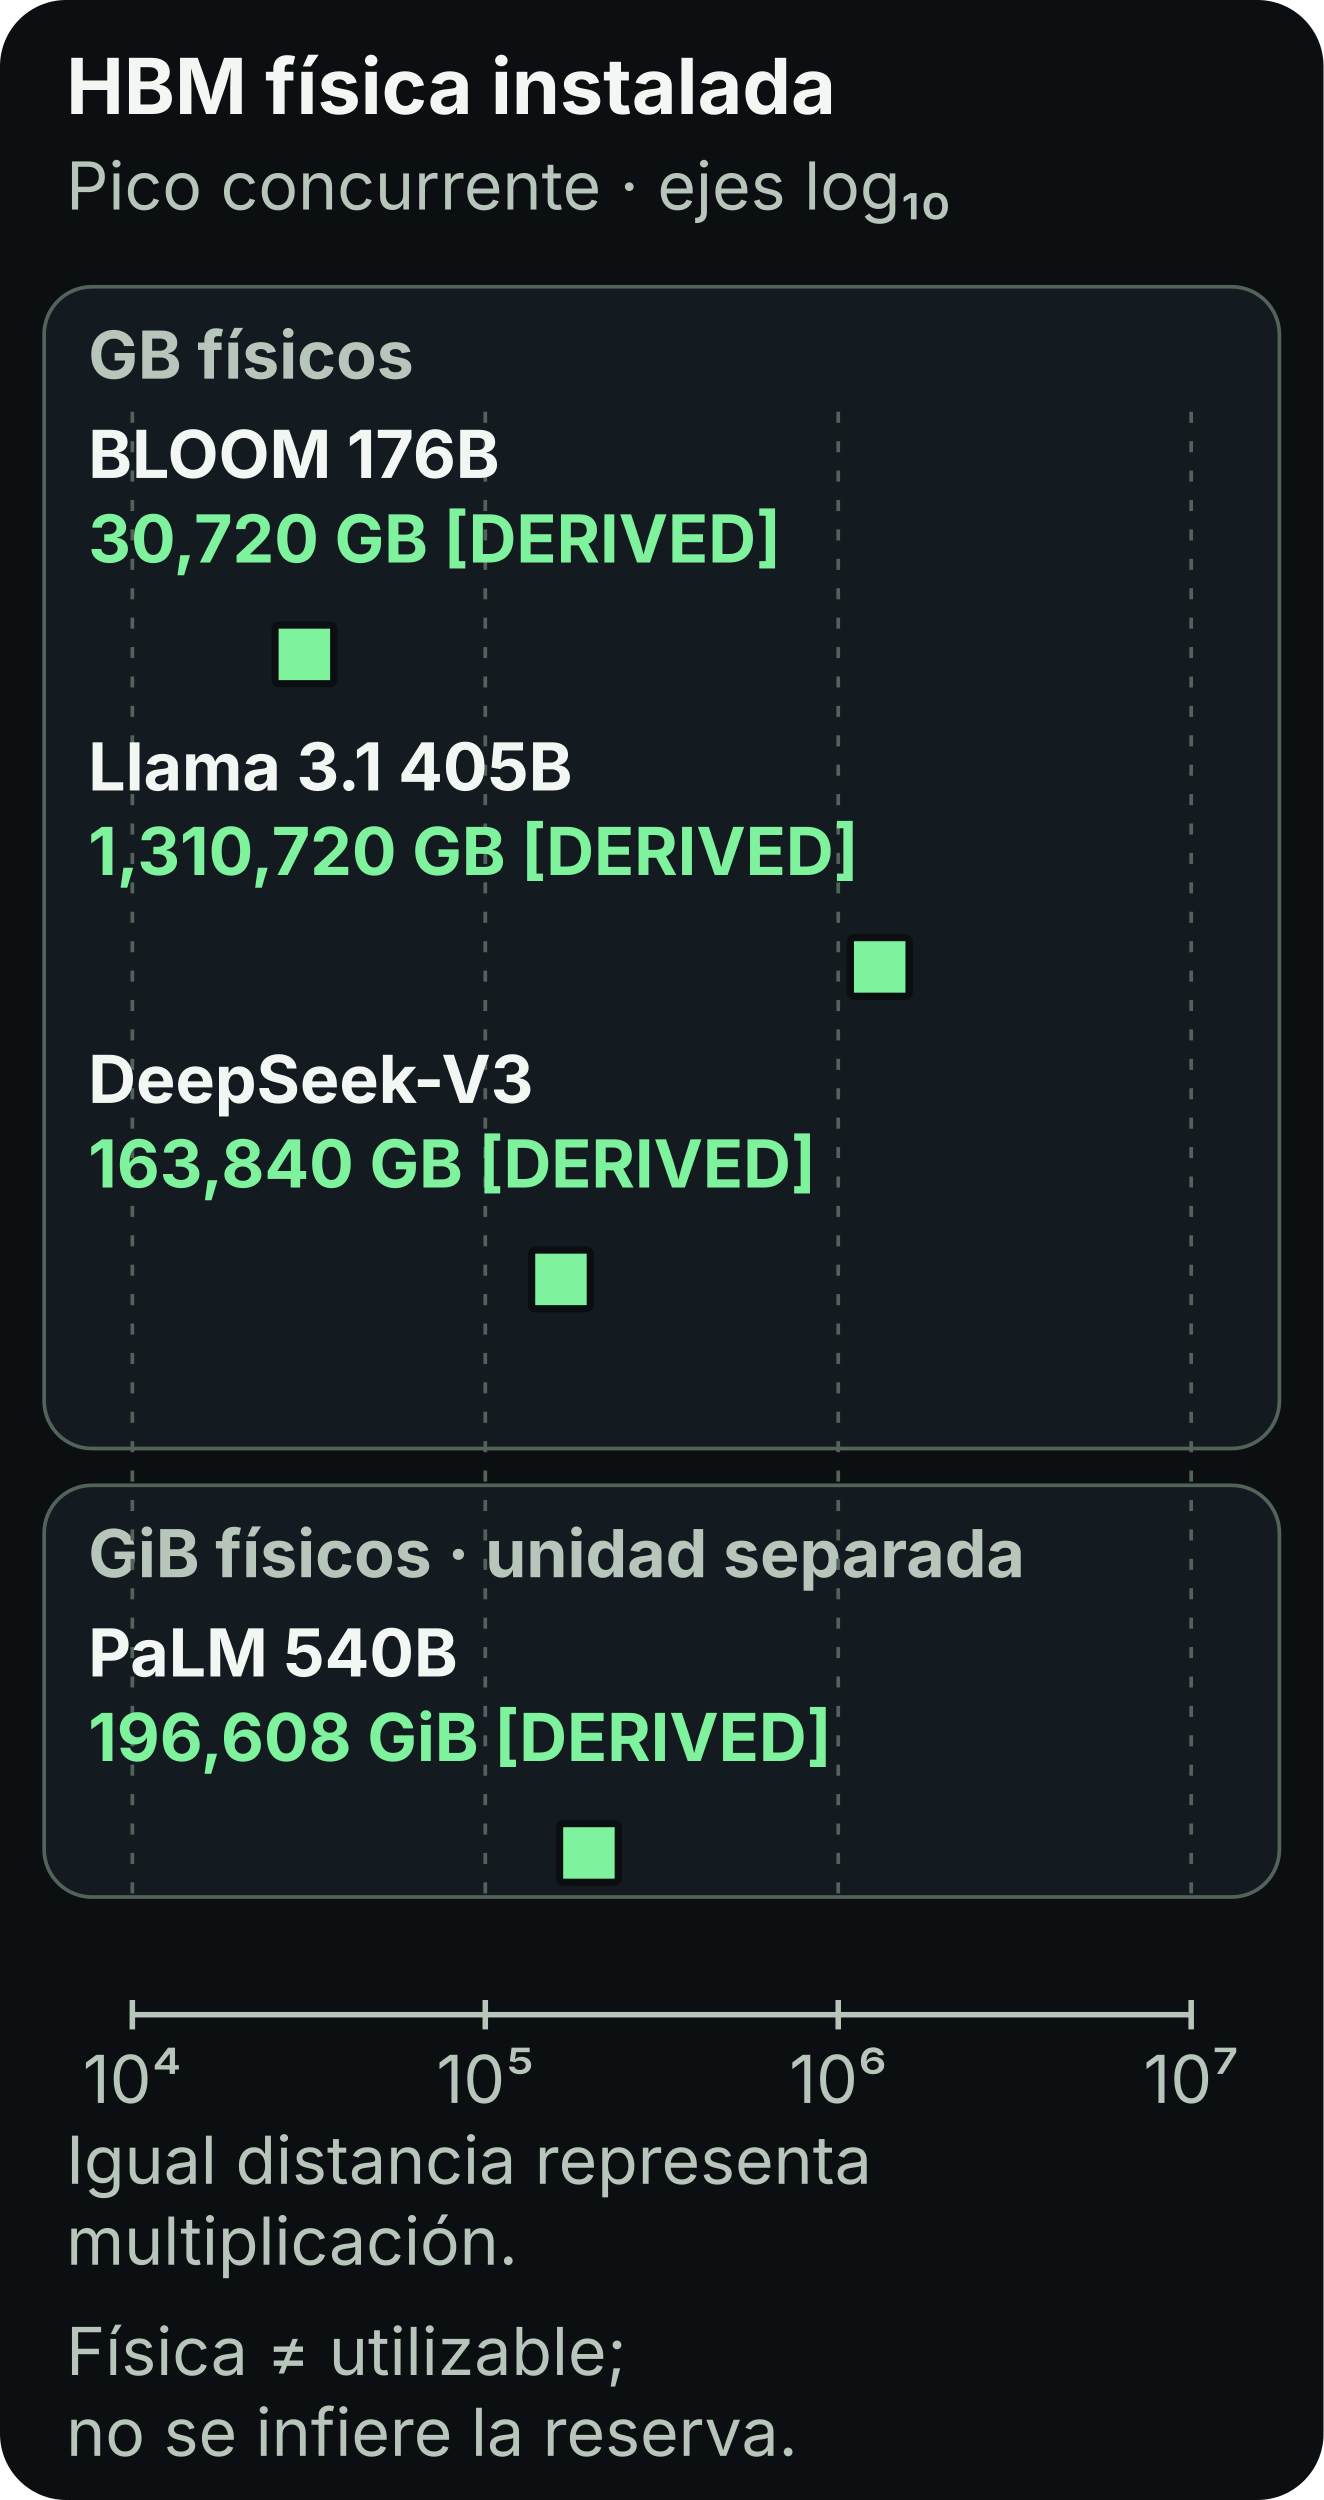
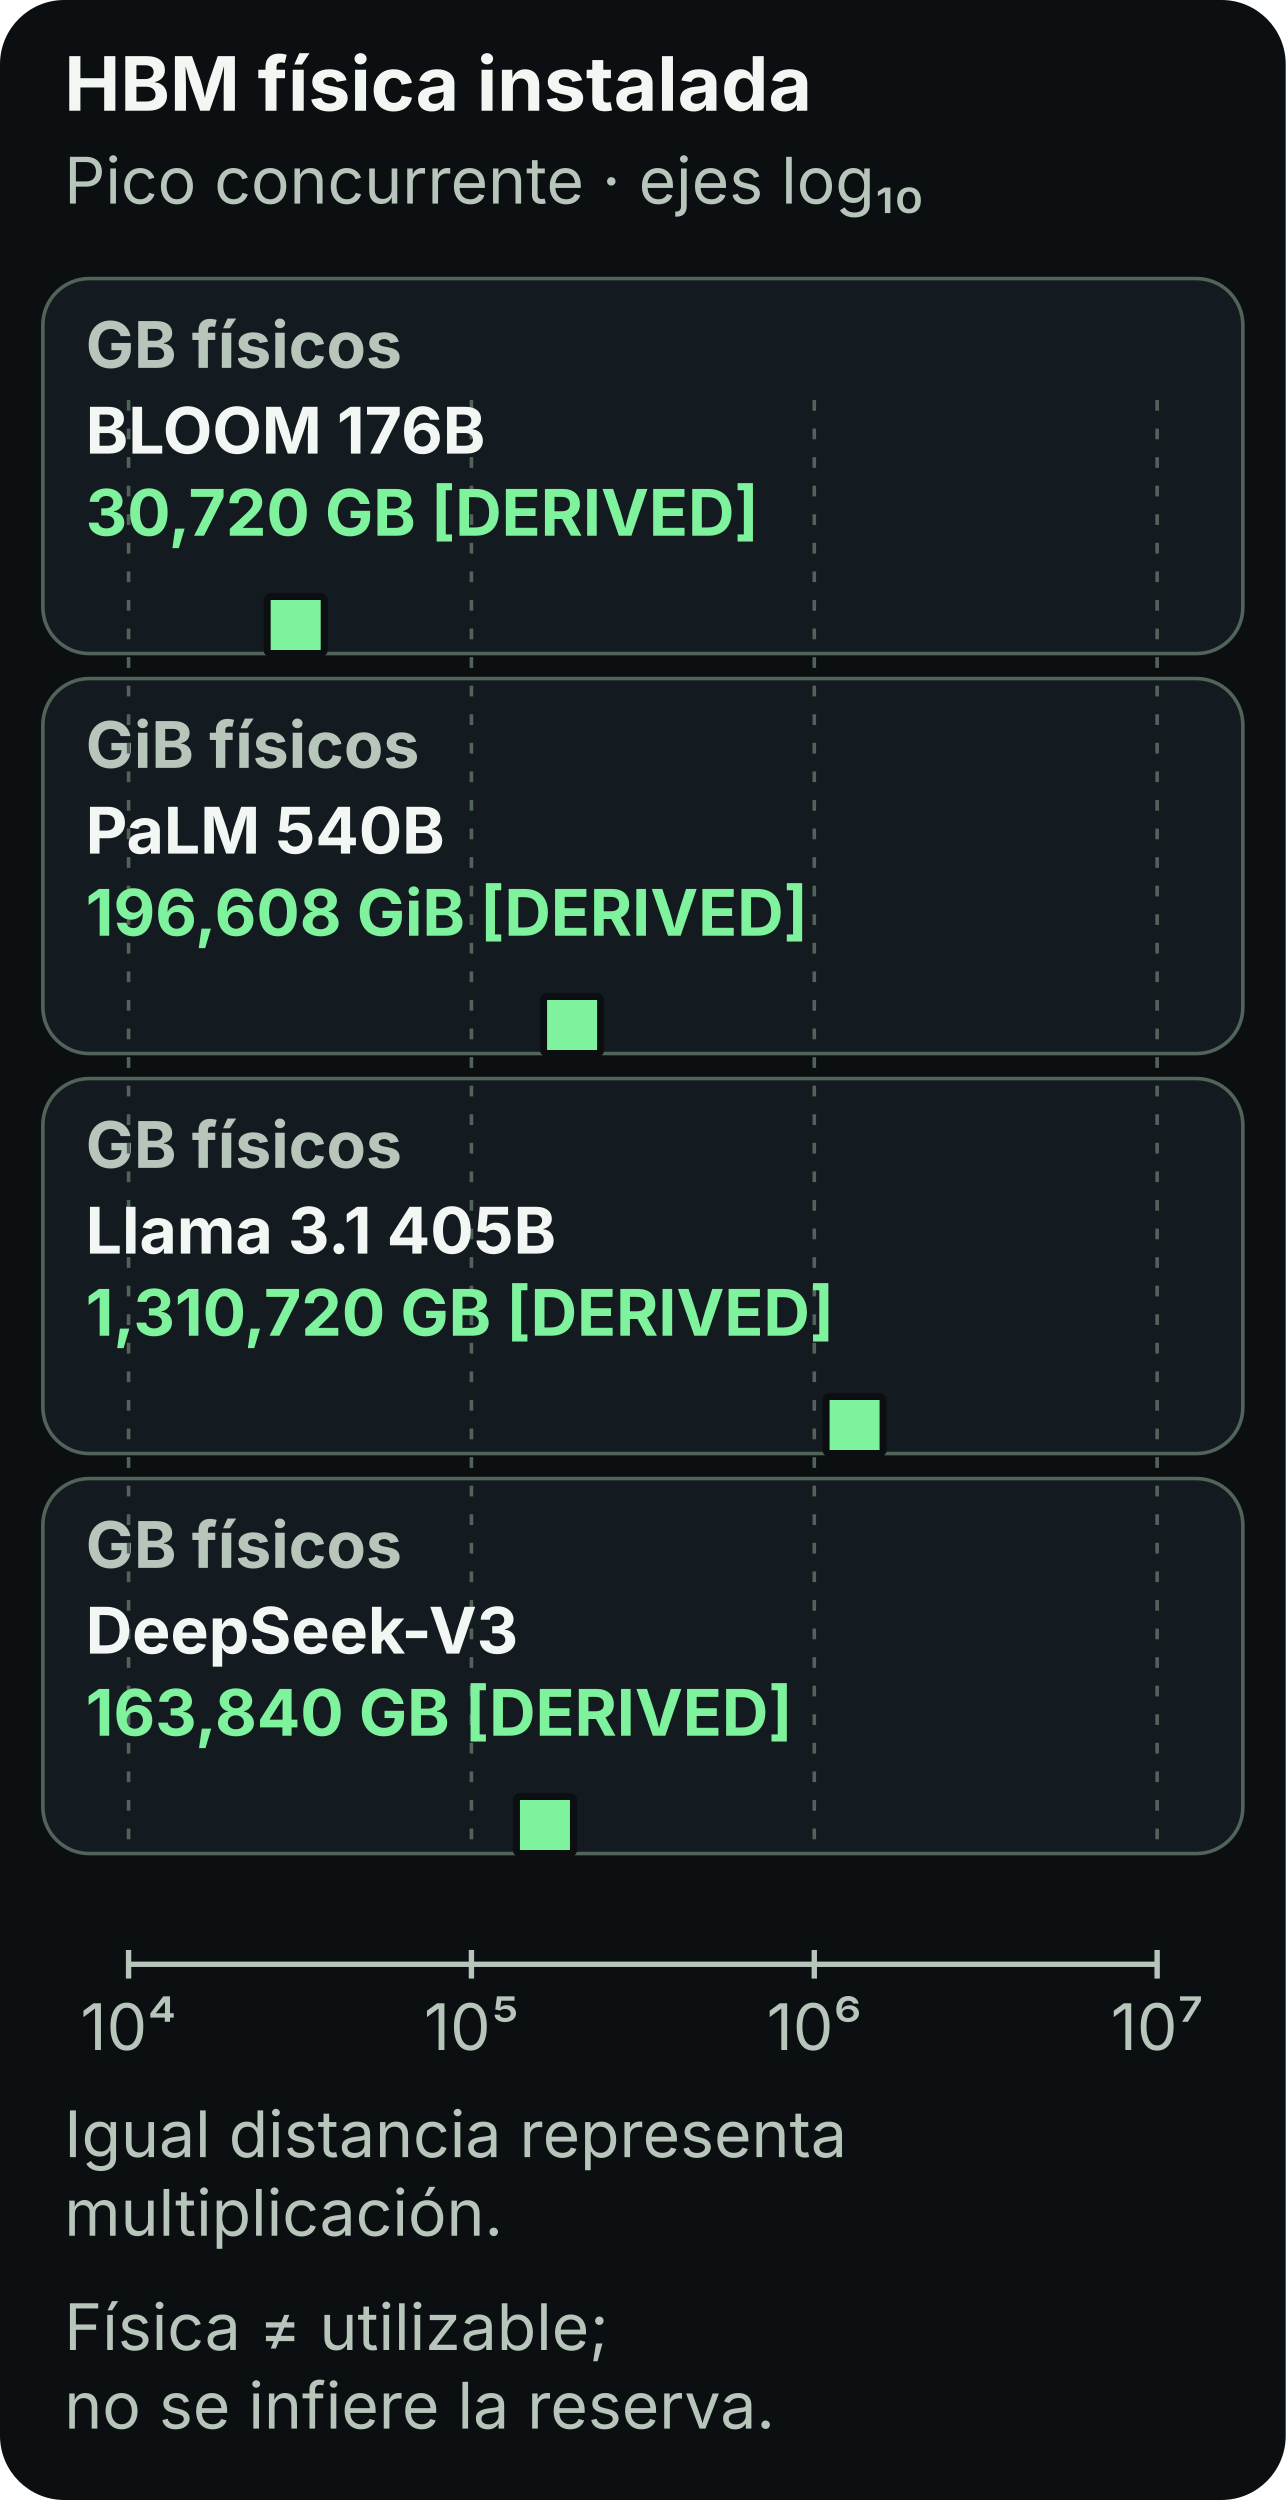
- <svg xmlns="http://www.w3.org/2000/svg" width="360" height="680" viewBox="0 0 360 680" role="img" aria-labelledby="title desc" style="max-width:100%;height:auto">
-   <rect x="0" y="0" width="360" height="680" rx="18" fill="#0b0f12" />
+ <svg xmlns="http://www.w3.org/2000/svg" width="360" height="700" viewBox="0 0 360 700" role="img" aria-labelledby="title desc" style="max-width:100%;height:auto">
+   <rect x="0" y="0" width="360" height="700" rx="18" fill="#0b0f12" />
  <text x="18" y="31" fill="#f3f7f3" font-family="system-ui, -apple-system, Segoe UI, sans-serif" font-size="21" font-weight="750" text-anchor="start">HBM física instalada</text>
  <text x="18" y="57" fill="#b7c5bb" font-family="system-ui, -apple-system, Segoe UI, sans-serif" font-size="18" font-weight="400" text-anchor="start">Pico concurrente · ejes log₁₀</text>
-   <rect x="12" y="78" width="336" height="316" rx="13" fill="#141b20" stroke="#52645a" stroke-width="1" />
+   <rect x="12" y="78" width="336" height="105" rx="13" fill="#141b20" stroke="#52645a" stroke-width="1" />
  <text x="24" y="103" fill="#b7c5bb" font-family="system-ui, -apple-system, Segoe UI, sans-serif" font-size="18" font-weight="700" text-anchor="start">GB físicos</text>
-   <rect x="12" y="404" width="336" height="112" rx="13" fill="#141b20" stroke="#52645a" stroke-width="1" />
-   <text x="24" y="429" fill="#b7c5bb" font-family="system-ui, -apple-system, Segoe UI, sans-serif" font-size="18" font-weight="700" text-anchor="start">GiB físicos · unidad separada</text>
-   <line x1="36" y1="112" x2="36" y2="516" stroke="#52645a" stroke-width="1" stroke-dasharray="3 5" />
-   <line x1="36" y1="544" x2="36" y2="552" stroke="#b7c5bb" stroke-width="1.5" />
-   <text x="36" y="572" fill="#b7c5bb" font-family="system-ui, -apple-system, Segoe UI, sans-serif" font-size="18" font-weight="400" text-anchor="middle">10⁴</text>
-   <line x1="132" y1="112" x2="132" y2="516" stroke="#52645a" stroke-width="1" stroke-dasharray="3 5" />
-   <line x1="132" y1="544" x2="132" y2="552" stroke="#b7c5bb" stroke-width="1.5" />
-   <text x="132" y="572" fill="#b7c5bb" font-family="system-ui, -apple-system, Segoe UI, sans-serif" font-size="18" font-weight="400" text-anchor="middle">10⁵</text>
-   <line x1="228" y1="112" x2="228" y2="516" stroke="#52645a" stroke-width="1" stroke-dasharray="3 5" />
-   <line x1="228" y1="544" x2="228" y2="552" stroke="#b7c5bb" stroke-width="1.5" />
-   <text x="228" y="572" fill="#b7c5bb" font-family="system-ui, -apple-system, Segoe UI, sans-serif" font-size="18" font-weight="400" text-anchor="middle">10⁶</text>
-   <line x1="324" y1="112" x2="324" y2="516" stroke="#52645a" stroke-width="1" stroke-dasharray="3 5" />
-   <line x1="324" y1="544" x2="324" y2="552" stroke="#b7c5bb" stroke-width="1.5" />
-   <text x="324" y="572" fill="#b7c5bb" font-family="system-ui, -apple-system, Segoe UI, sans-serif" font-size="18" font-weight="400" text-anchor="middle">10⁷</text>
-   <line x1="36" y1="548" x2="324" y2="548" stroke="#b7c5bb" stroke-width="1.5" />
-   <text x="24" y="130" fill="#f3f7f3" font-family="system-ui, -apple-system, Segoe UI, sans-serif" font-size="18" font-weight="650" text-anchor="start">BLOOM 176B</text>
-   <text x="24" y="153" fill="#7ef29d" font-family="system-ui, -apple-system, Segoe UI, sans-serif" font-size="18" font-weight="650" text-anchor="start">30,720 GB [DERIVED]</text>
-   <rect fill="#7ef29d" stroke="#0b0f12" stroke-width="2" data-status="DERIVED" data-marker="square" data-label="BLOOM 176B" x="74.792" y="170" width="16" height="16" rx="1" />
-   <text x="24" y="215" fill="#f3f7f3" font-family="system-ui, -apple-system, Segoe UI, sans-serif" font-size="18" font-weight="650" text-anchor="start">Llama 3.1 405B</text>
-   <text x="24" y="238" fill="#7ef29d" font-family="system-ui, -apple-system, Segoe UI, sans-serif" font-size="18" font-weight="650" text-anchor="start">1,310,720 GB [DERIVED]</text>
-   <rect fill="#7ef29d" stroke="#0b0f12" stroke-width="2" data-status="DERIVED" data-marker="square" data-label="Llama 3.1 405B" x="231.281" y="255" width="16" height="16" rx="1" />
-   <text x="24" y="300" fill="#f3f7f3" font-family="system-ui, -apple-system, Segoe UI, sans-serif" font-size="18" font-weight="650" text-anchor="start">DeepSeek-V3</text>
-   <text x="24" y="323" fill="#7ef29d" font-family="system-ui, -apple-system, Segoe UI, sans-serif" font-size="18" font-weight="650" text-anchor="start">163,840 GB [DERIVED]</text>
-   <rect fill="#7ef29d" stroke="#0b0f12" stroke-width="2" data-status="DERIVED" data-marker="square" data-label="DeepSeek-V3" x="144.584" y="340" width="16" height="16" rx="1" />
-   <text x="24" y="456" fill="#f3f7f3" font-family="system-ui, -apple-system, Segoe UI, sans-serif" font-size="18" font-weight="650" text-anchor="start">PaLM 540B</text>
-   <text x="24" y="479" fill="#7ef29d" font-family="system-ui, -apple-system, Segoe UI, sans-serif" font-size="18" font-weight="650" text-anchor="start">196,608 GiB [DERIVED]</text>
-   <rect fill="#7ef29d" stroke="#0b0f12" stroke-width="2" data-status="DERIVED" data-marker="square" data-label="PaLM 540B" x="152.186" y="496" width="16" height="16" rx="1" />
+   <rect x="12" y="190" width="336" height="105" rx="13" fill="#141b20" stroke="#52645a" stroke-width="1" />
+   <text x="24" y="215" fill="#b7c5bb" font-family="system-ui, -apple-system, Segoe UI, sans-serif" font-size="18" font-weight="700" text-anchor="start">GiB físicos</text>
+   <rect x="12" y="302" width="336" height="105" rx="13" fill="#141b20" stroke="#52645a" stroke-width="1" />
+   <text x="24" y="327" fill="#b7c5bb" font-family="system-ui, -apple-system, Segoe UI, sans-serif" font-size="18" font-weight="700" text-anchor="start">GB físicos</text>
+   <rect x="12" y="414" width="336" height="105" rx="13" fill="#141b20" stroke="#52645a" stroke-width="1" />
+   <text x="24" y="439" fill="#b7c5bb" font-family="system-ui, -apple-system, Segoe UI, sans-serif" font-size="18" font-weight="700" text-anchor="start">GB físicos</text>
+   <line x1="36" y1="112" x2="36" y2="519" stroke="#52645a" stroke-width="1" stroke-dasharray="3 5" />
+   <line x1="36" y1="546" x2="36" y2="554" stroke="#b7c5bb" stroke-width="1.5" />
+   <text x="36" y="574" fill="#b7c5bb" font-family="system-ui, -apple-system, Segoe UI, sans-serif" font-size="18" font-weight="400" text-anchor="middle">10⁴</text>
+   <line x1="132" y1="112" x2="132" y2="519" stroke="#52645a" stroke-width="1" stroke-dasharray="3 5" />
+   <line x1="132" y1="546" x2="132" y2="554" stroke="#b7c5bb" stroke-width="1.5" />
+   <text x="132" y="574" fill="#b7c5bb" font-family="system-ui, -apple-system, Segoe UI, sans-serif" font-size="18" font-weight="400" text-anchor="middle">10⁵</text>
+   <line x1="228" y1="112" x2="228" y2="519" stroke="#52645a" stroke-width="1" stroke-dasharray="3 5" />
+   <line x1="228" y1="546" x2="228" y2="554" stroke="#b7c5bb" stroke-width="1.5" />
+   <text x="228" y="574" fill="#b7c5bb" font-family="system-ui, -apple-system, Segoe UI, sans-serif" font-size="18" font-weight="400" text-anchor="middle">10⁶</text>
+   <line x1="324" y1="112" x2="324" y2="519" stroke="#52645a" stroke-width="1" stroke-dasharray="3 5" />
+   <line x1="324" y1="546" x2="324" y2="554" stroke="#b7c5bb" stroke-width="1.5" />
+   <text x="324" y="574" fill="#b7c5bb" font-family="system-ui, -apple-system, Segoe UI, sans-serif" font-size="18" font-weight="400" text-anchor="middle">10⁷</text>
+   <line x1="36" y1="550" x2="324" y2="550" stroke="#b7c5bb" stroke-width="1.5" />
+   <text x="24" y="127" fill="#f3f7f3" font-family="system-ui, -apple-system, Segoe UI, sans-serif" font-size="18" font-weight="650" text-anchor="start">BLOOM 176B</text>
+   <text x="24" y="150" fill="#7ef29d" font-family="system-ui, -apple-system, Segoe UI, sans-serif" font-size="18" font-weight="650" text-anchor="start">30,720 GB [DERIVED]</text>
+   <rect fill="#7ef29d" stroke="#0b0f12" stroke-width="2" data-status="DERIVED" data-marker="square" data-label="BLOOM 176B" data-row="true" data-value="30720" data-unit="GB_HBM2e" x="74.792" y="167" width="16" height="16" rx="1" />
+   <text x="24" y="239" fill="#f3f7f3" font-family="system-ui, -apple-system, Segoe UI, sans-serif" font-size="18" font-weight="650" text-anchor="start">PaLM 540B</text>
+   <text x="24" y="262" fill="#7ef29d" font-family="system-ui, -apple-system, Segoe UI, sans-serif" font-size="18" font-weight="650" text-anchor="start">196,608 GiB [DERIVED]</text>
+   <rect fill="#7ef29d" stroke="#0b0f12" stroke-width="2" data-status="DERIVED" data-marker="square" data-label="PaLM 540B" data-row="true" data-value="196608" data-unit="GiB_HBM2_at_peak_configuration" x="152.186" y="279" width="16" height="16" rx="1" />
+   <text x="24" y="351" fill="#f3f7f3" font-family="system-ui, -apple-system, Segoe UI, sans-serif" font-size="18" font-weight="650" text-anchor="start">Llama 3.1 405B</text>
+   <text x="24" y="374" fill="#7ef29d" font-family="system-ui, -apple-system, Segoe UI, sans-serif" font-size="18" font-weight="650" text-anchor="start">1,310,720 GB [DERIVED]</text>
+   <rect fill="#7ef29d" stroke="#0b0f12" stroke-width="2" data-status="DERIVED" data-marker="square" data-label="Llama 3.1 405B" data-row="true" data-value="1310720" data-unit="GB_HBM_at_peak_configuration" x="231.281" y="391" width="16" height="16" rx="1" />
+   <text x="24" y="463" fill="#f3f7f3" font-family="system-ui, -apple-system, Segoe UI, sans-serif" font-size="18" font-weight="650" text-anchor="start">DeepSeek-V3</text>
+   <text x="24" y="486" fill="#7ef29d" font-family="system-ui, -apple-system, Segoe UI, sans-serif" font-size="18" font-weight="650" text-anchor="start">163,840 GB [DERIVED]</text>
+   <rect fill="#7ef29d" stroke="#0b0f12" stroke-width="2" data-status="DERIVED" data-marker="square" data-label="DeepSeek-V3" data-row="true" data-value="163840" data-unit="GB_physical_HBM" x="144.584" y="503" width="16" height="16" rx="1" />
  <g aria-label="Igual distancia representa multiplicación.">
-     <text x="18" y="594" fill="#b7c5bb" font-family="system-ui, -apple-system, Segoe UI, sans-serif" font-size="18" font-weight="400" text-anchor="start">Igual distancia representa</text>
-     <text x="18" y="616" fill="#b7c5bb" font-family="system-ui, -apple-system, Segoe UI, sans-serif" font-size="18" font-weight="400" text-anchor="start">multiplicación.</text>
+     <text x="18" y="604" fill="#b7c5bb" font-family="system-ui, -apple-system, Segoe UI, sans-serif" font-size="18" font-weight="400" text-anchor="start">Igual distancia representa</text>
+     <text x="18" y="626" fill="#b7c5bb" font-family="system-ui, -apple-system, Segoe UI, sans-serif" font-size="18" font-weight="400" text-anchor="start">multiplicación.</text>
  </g>
-   <text x="18" y="646" fill="#b7c5bb" font-family="system-ui, -apple-system, Segoe UI, sans-serif" font-size="18" font-weight="400" text-anchor="start">Física ≠ utilizable;</text>
-   <text x="18" y="668" fill="#b7c5bb" font-family="system-ui, -apple-system, Segoe UI, sans-serif" font-size="18" font-weight="400" text-anchor="start">no se infiere la reserva.</text>
+   <text x="18" y="658" fill="#b7c5bb" font-family="system-ui, -apple-system, Segoe UI, sans-serif" font-size="18" font-weight="400" text-anchor="start">Física ≠ utilizable;</text>
+   <text x="18" y="680" fill="#b7c5bb" font-family="system-ui, -apple-system, Segoe UI, sans-serif" font-size="18" font-weight="400" text-anchor="start">no se infiere la reserva.</text>
</svg>
